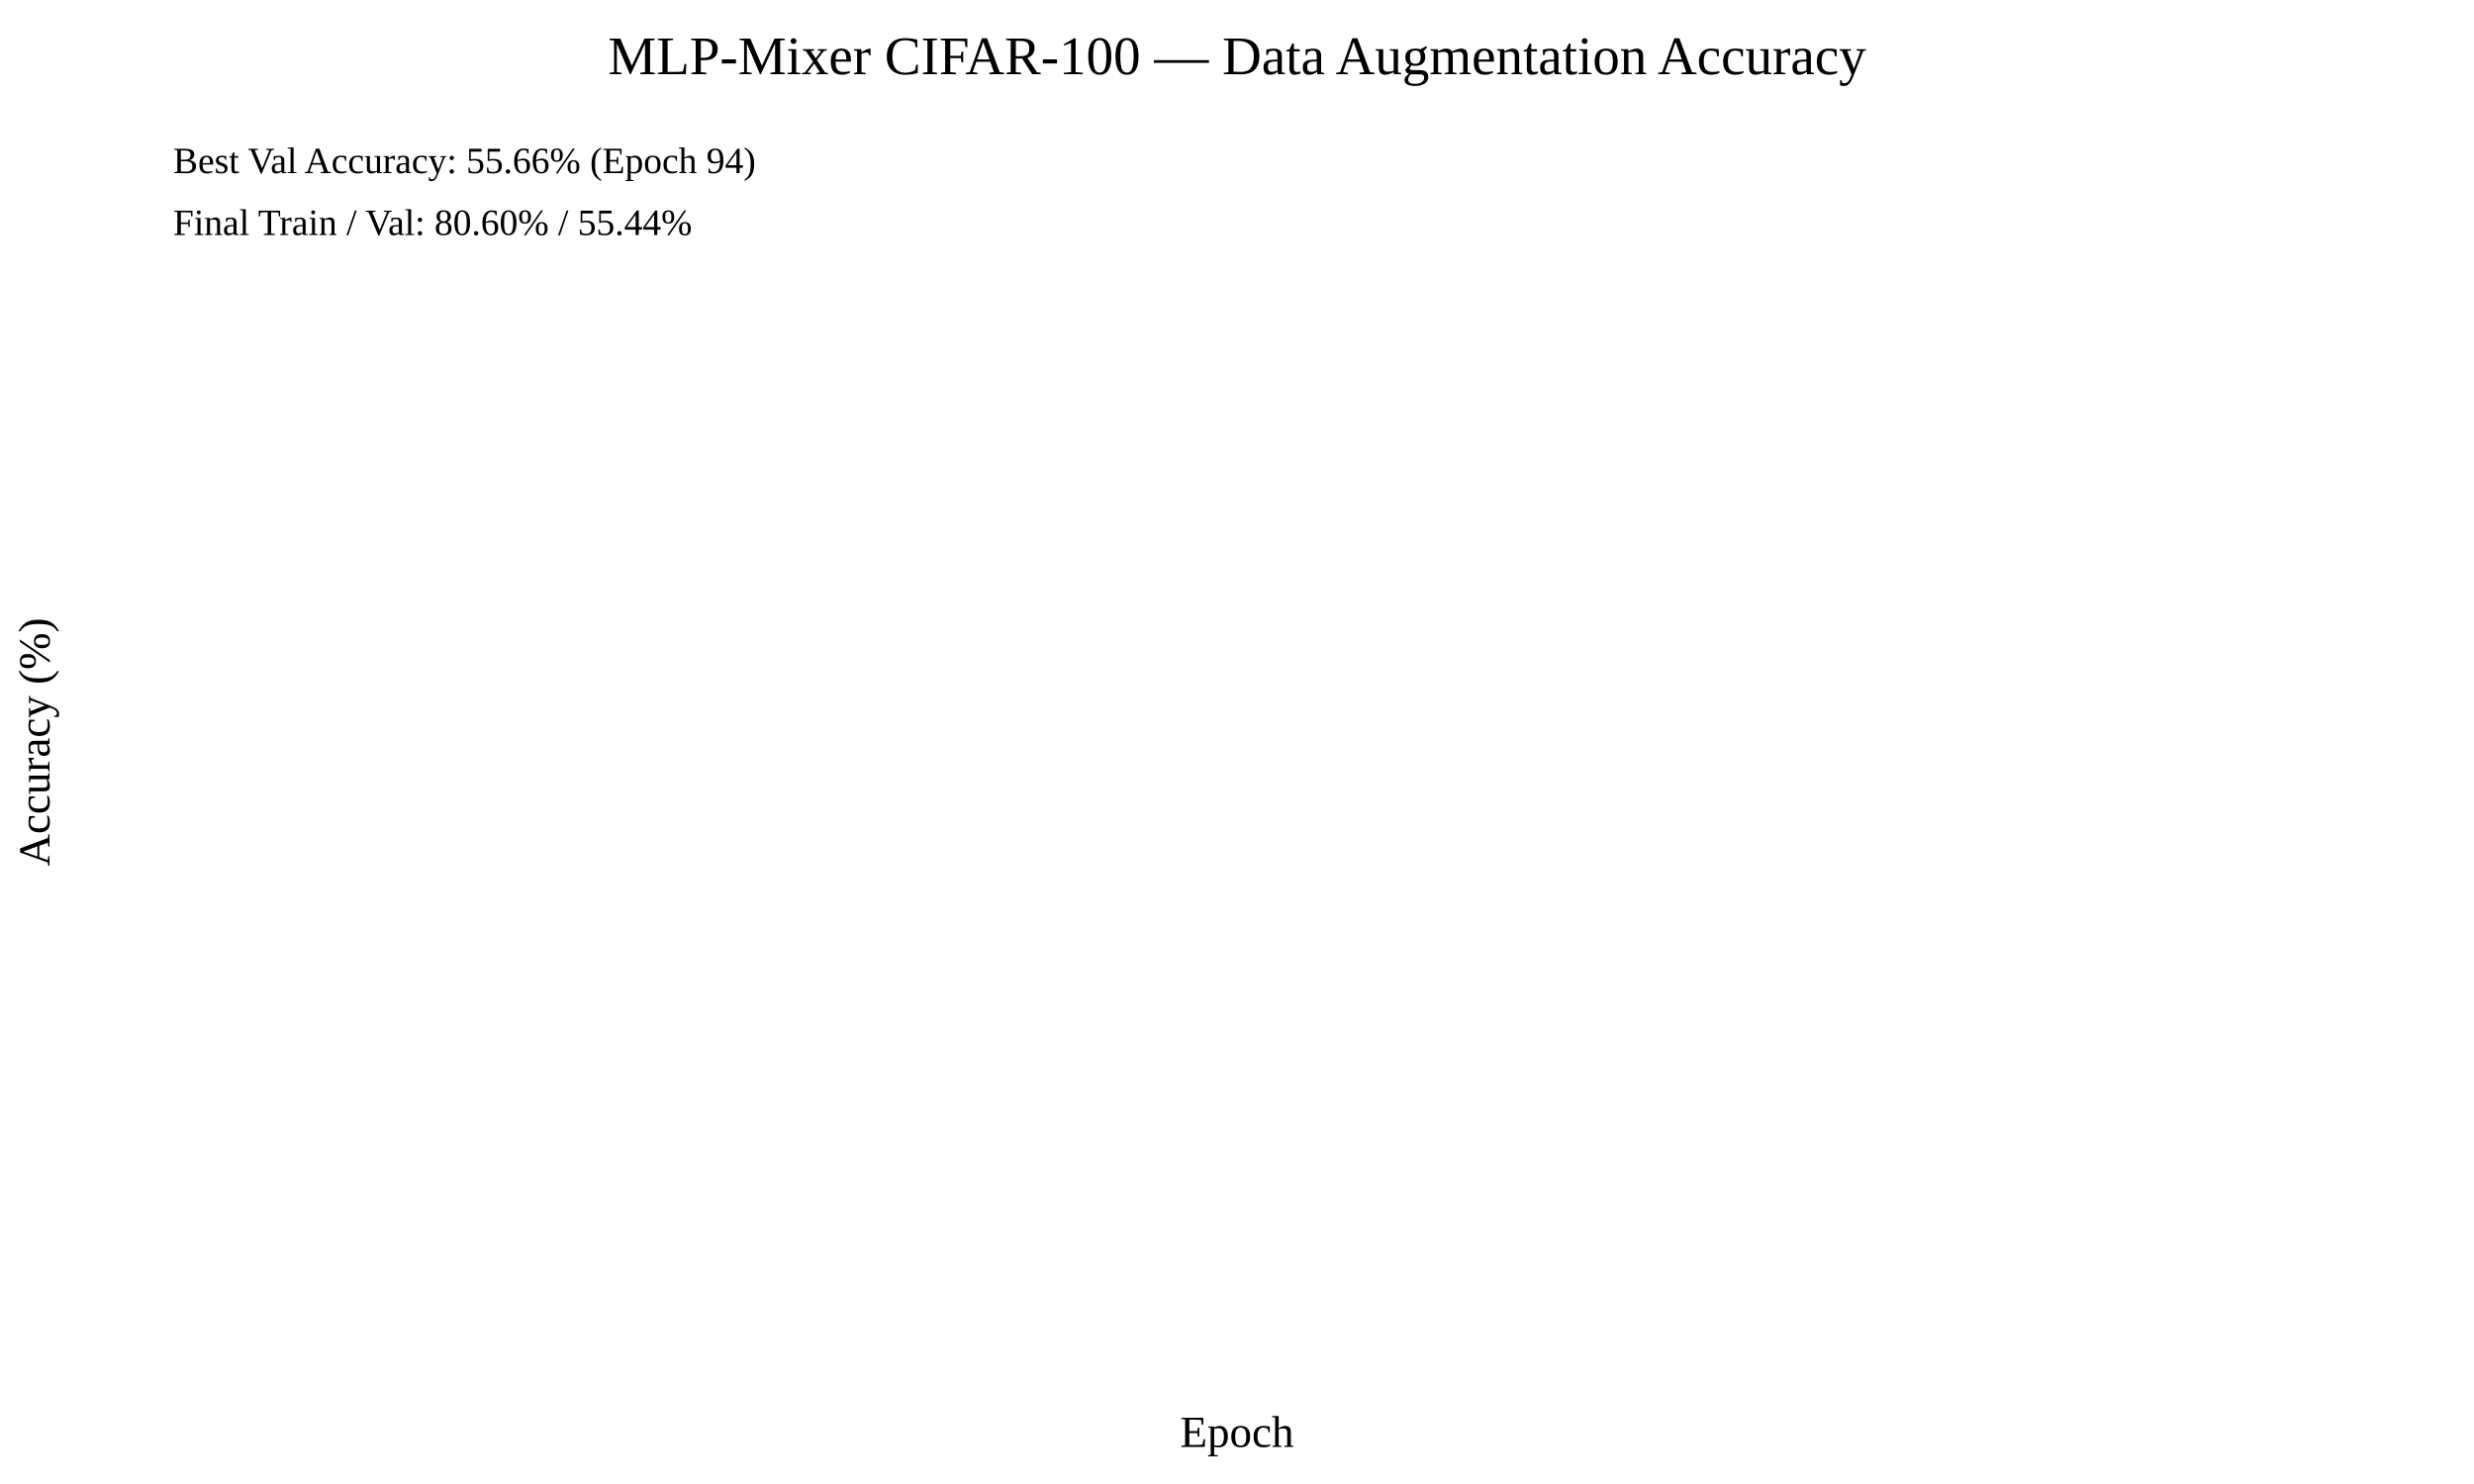
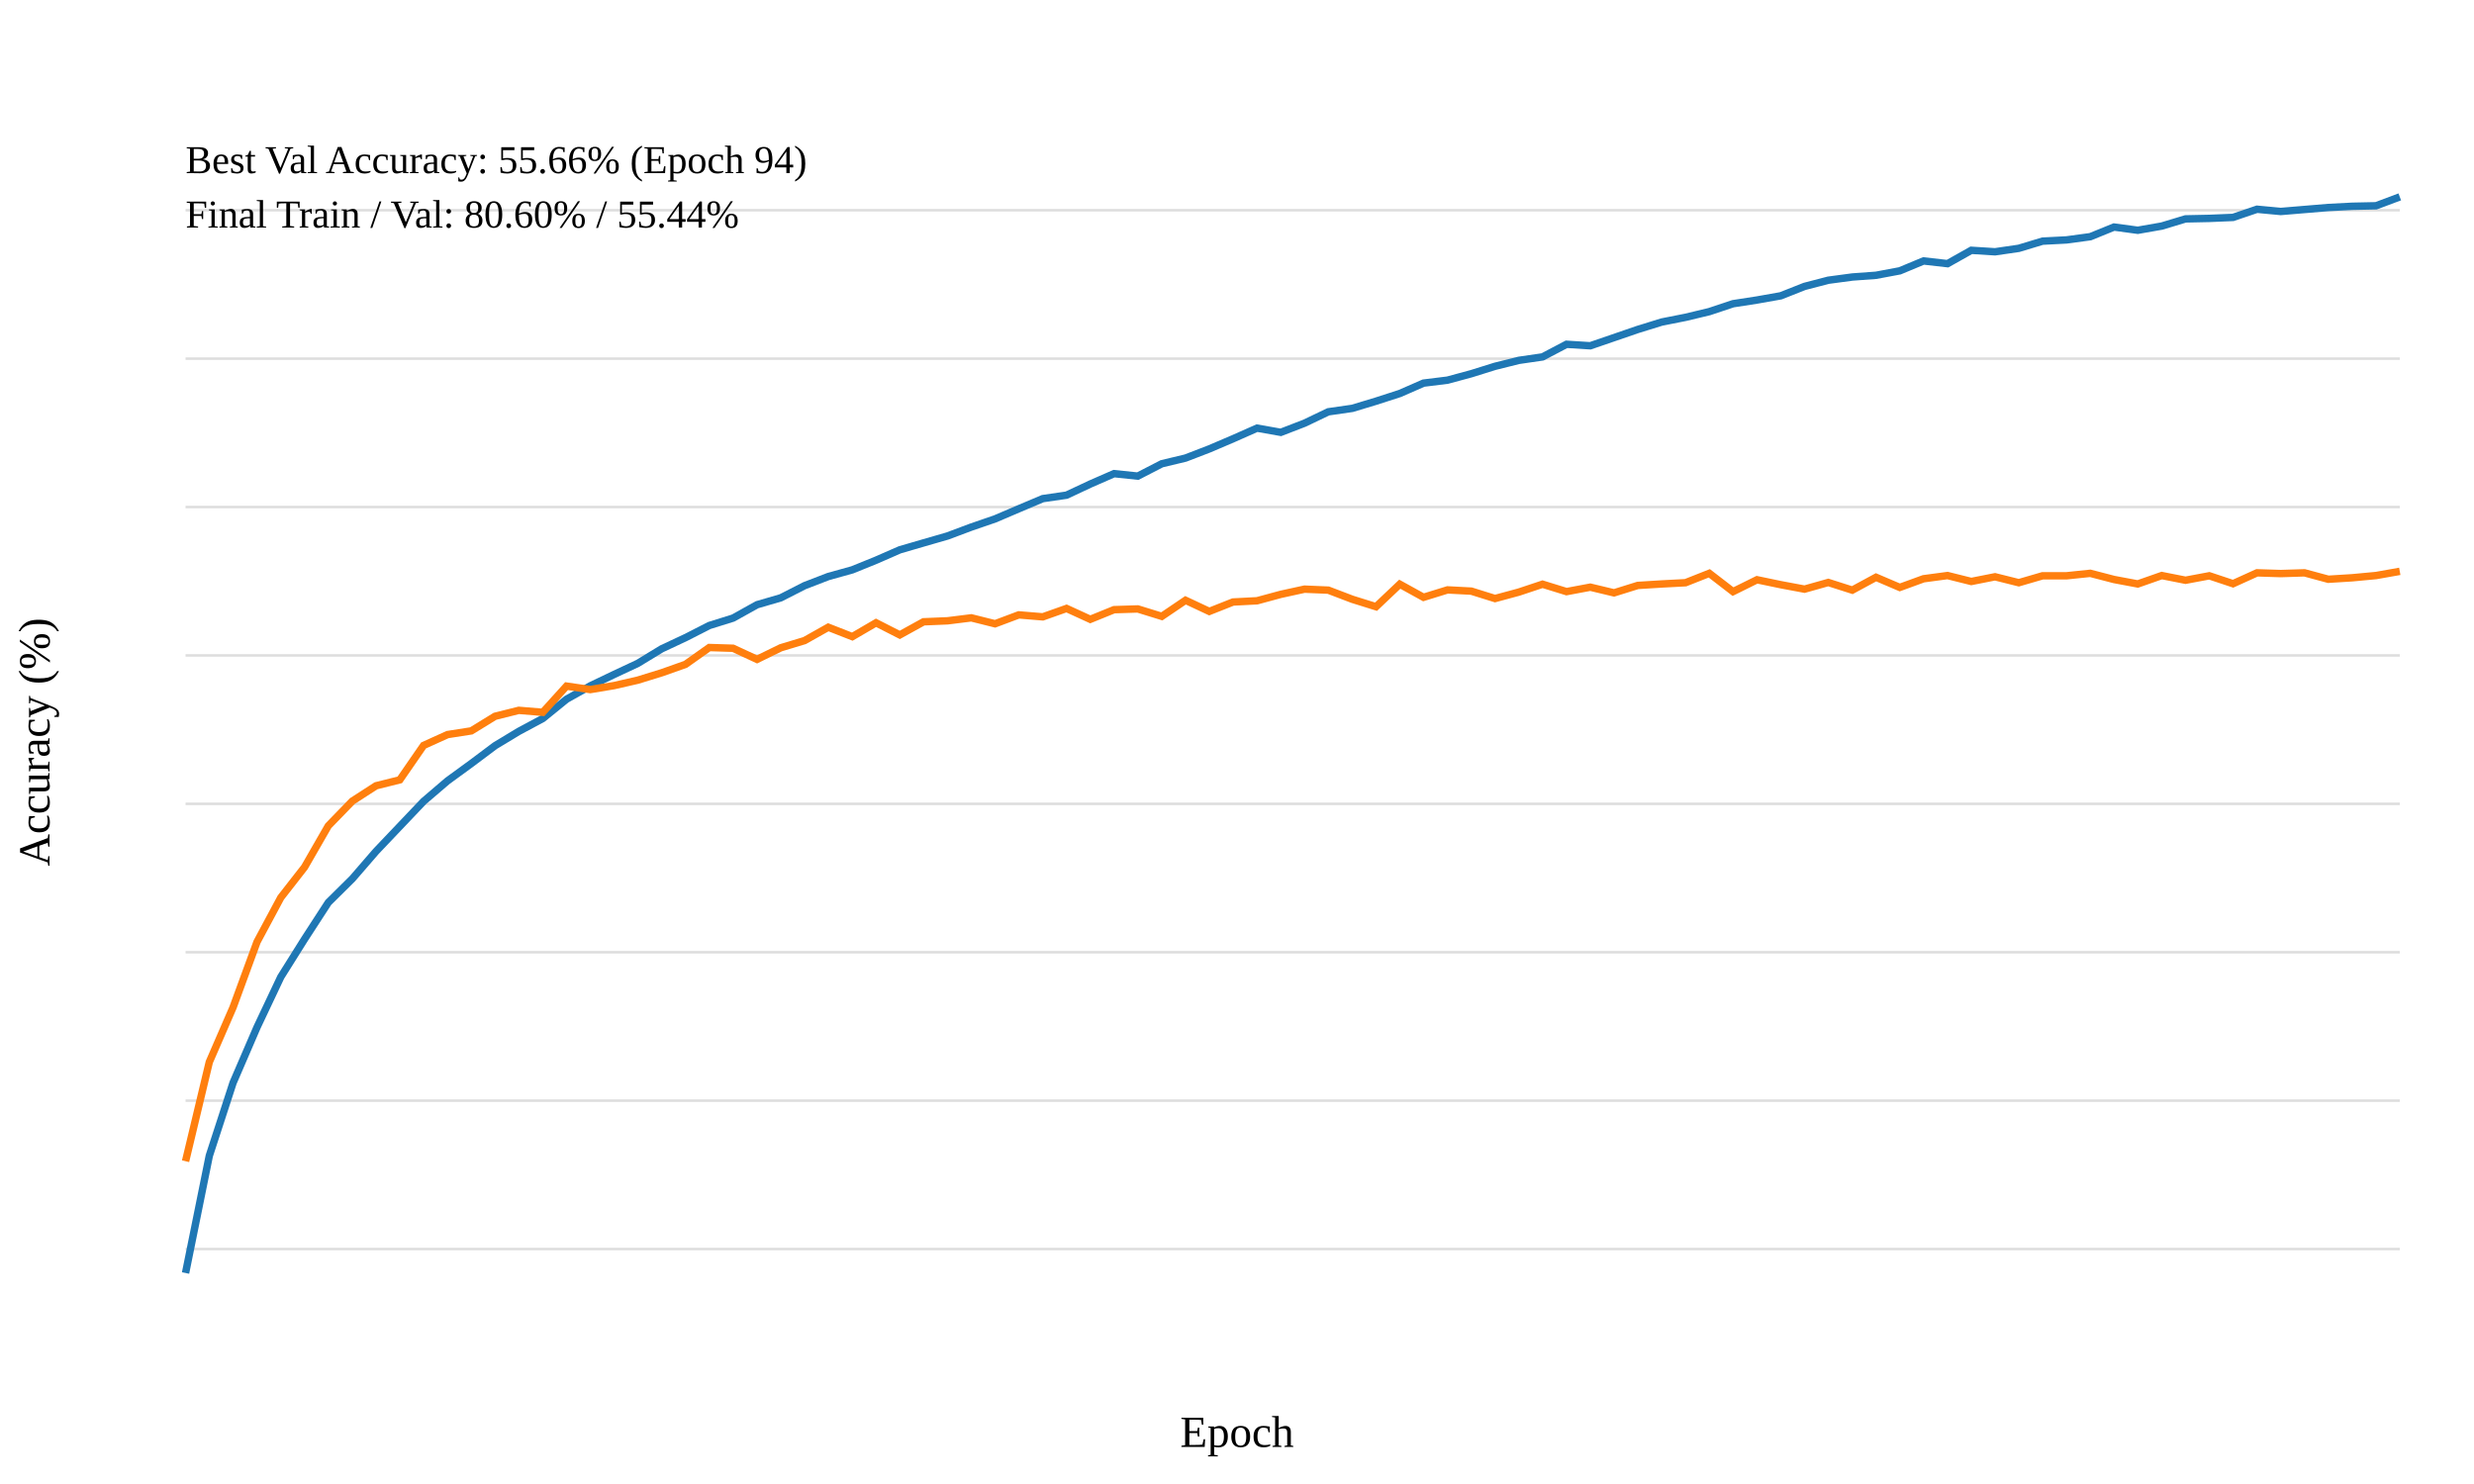
<svg xmlns="http://www.w3.org/2000/svg" width="1000" height="600" viewBox="0 0 1000 600">
  <rect width="100%" height="100%" fill="white" />
-   <text x="500" y="30" text-anchor="middle" font-size="22">MLP-Mixer CIFAR-100 — Data Augmentation Accuracy</text>
+   <line x1="75" y1="505" x2="970" y2="505" stroke="#ddd" />
+   <line x1="75" y1="445" x2="970" y2="445" stroke="#ddd" />
+   <line x1="75" y1="385" x2="970" y2="385" stroke="#ddd" />
+   <line x1="75" y1="325" x2="970" y2="325" stroke="#ddd" />
+   <line x1="75" y1="265" x2="970" y2="265" stroke="#ddd" />
+   <line x1="75" y1="205" x2="970" y2="205" stroke="#ddd" />
+   <line x1="75" y1="145" x2="970" y2="145" stroke="#ddd" />
+   <line x1="75" y1="85" x2="970" y2="85" stroke="#ddd" />
+   <polyline fill="none" stroke="#1f77b4" stroke-width="3" points="75,514.7 84.6,467.3 94.2,437.8 103.9,415.3 113.5,395 123.1,379.7 132.7,364.9 142.4,355.3 152,344.2 161.6,334.1 171.2,324 180.9,315.7 190.5,308.7 200.1,301.5 209.7,295.7 219.4,290.5 229,282.7 238.6,277.3 248.2,272.7 257.8,268.2 267.5,262.3 277.1,257.8 286.7,252.9 296.3,249.9 306,244.5 315.6,241.7 325.2,236.8 334.8,233.1 344.5,230.4 354.1,226.5 363.7,222.3 373.3,219.5 383,216.7 392.6,213.1 402.2,209.8 411.8,205.7 421.5,201.6 431.1,200.2 440.7,195.7 450.3,191.5 459.9,192.5 469.6,187.5 479.2,185.2 488.8,181.5 498.4,177.4 508.1,173.1 517.7,174.8 527.3,171.1 536.9,166.5 546.6,165.1 556.2,162.2 565.8,159.1 575.4,154.9 585.1,153.7 594.7,151.1 604.3,148.1 613.9,145.7 623.5,144.3 633.2,139.2 642.8,139.8 652.4,136.5 662,133.2 671.7,130.2 681.3,128.3 690.9,126 700.5,122.8 710.2,121.3 719.8,119.6 729.4,115.8 739,113.3 748.7,112 758.3,111.3 767.9,109.5 777.5,105.5 787.2,106.6 796.8,101.2 806.4,101.8 816,100.4 825.6,97.5 835.3,97 844.9,95.7 854.5,91.8 864.1,93.1 873.8,91.4 883.4,88.5 893,88.3 902.6,87.9 912.3,84.6 921.9,85.5 931.5,84.7 941.1,83.9 950.8,83.4 960.4,83.2 970,79.6" />
+   <polyline fill="none" stroke="#ff7f0e" stroke-width="3" points="75,469.5 84.6,429.4 94.2,407.3 103.9,380.8 113.5,362.9 123.1,350.6 132.7,333.9 142.4,323.9 152,317.7 161.6,315.3 171.2,301.4 180.9,297 190.5,295.5 200.1,289.6 209.7,287.2 219.4,288 229,277.4 238.6,278.8 248.2,277.2 257.8,275 267.5,272 277.1,268.6 286.7,261.8 296.3,262.1 306,266.6 315.6,261.9 325.2,259 334.8,253.6 344.5,257.4 354.1,251.8 363.7,256.7 373.3,251.4 383,251 392.6,249.8 402.2,252.2 411.8,248.6 421.5,249.4 431.1,246 440.7,250.4 450.3,246.5 459.9,246.2 469.6,249.2 479.2,242.7 488.8,247.2 498.4,243.4 508.1,242.9 517.7,240.3 527.3,238.2 536.9,238.6 546.6,242.3 556.2,245.3 565.8,236.2 575.4,241.5 585.1,238.5 594.7,239 604.3,242 613.9,239.4 623.5,236.2 633.2,239.2 642.8,237.4 652.4,239.7 662,236.7 671.7,236.1 681.3,235.6 690.9,231.8 700.5,239.2 710.2,234.4 719.8,236.4 729.4,238.2 739,235.5 748.7,238.6 758.3,233.4 767.9,237.5 777.5,234 787.2,232.7 796.8,235.1 806.4,233.2 816,235.6 825.6,232.8 835.3,232.8 844.9,231.8 854.5,234.3 864.1,236.1 873.8,232.7 883.4,234.6 893,232.8 902.6,236 912.3,231.6 921.9,231.9 931.5,231.6 941.1,234.2 950.8,233.6 960.4,232.7 970,231" />
  <text x="500" y="585" text-anchor="middle" font-size="18">Epoch</text>
  <text x="20" y="300" transform="rotate(-90 20 300)" text-anchor="middle" font-size="18">Accuracy (%)</text>
-   <text x="70" y="70" font-size="15">Best Val Accuracy: 55.66% (Epoch 94)</text>
-   <text x="70" y="95" font-size="15">Final Train / Val: 80.60% / 55.44%</text>
+   <text x="75" y="70" font-size="16">Best Val Accuracy: 55.66% (Epoch 94)</text>
+   <text x="75" y="92" font-size="16">Final Train / Val: 80.60% / 55.44%</text>
</svg>
